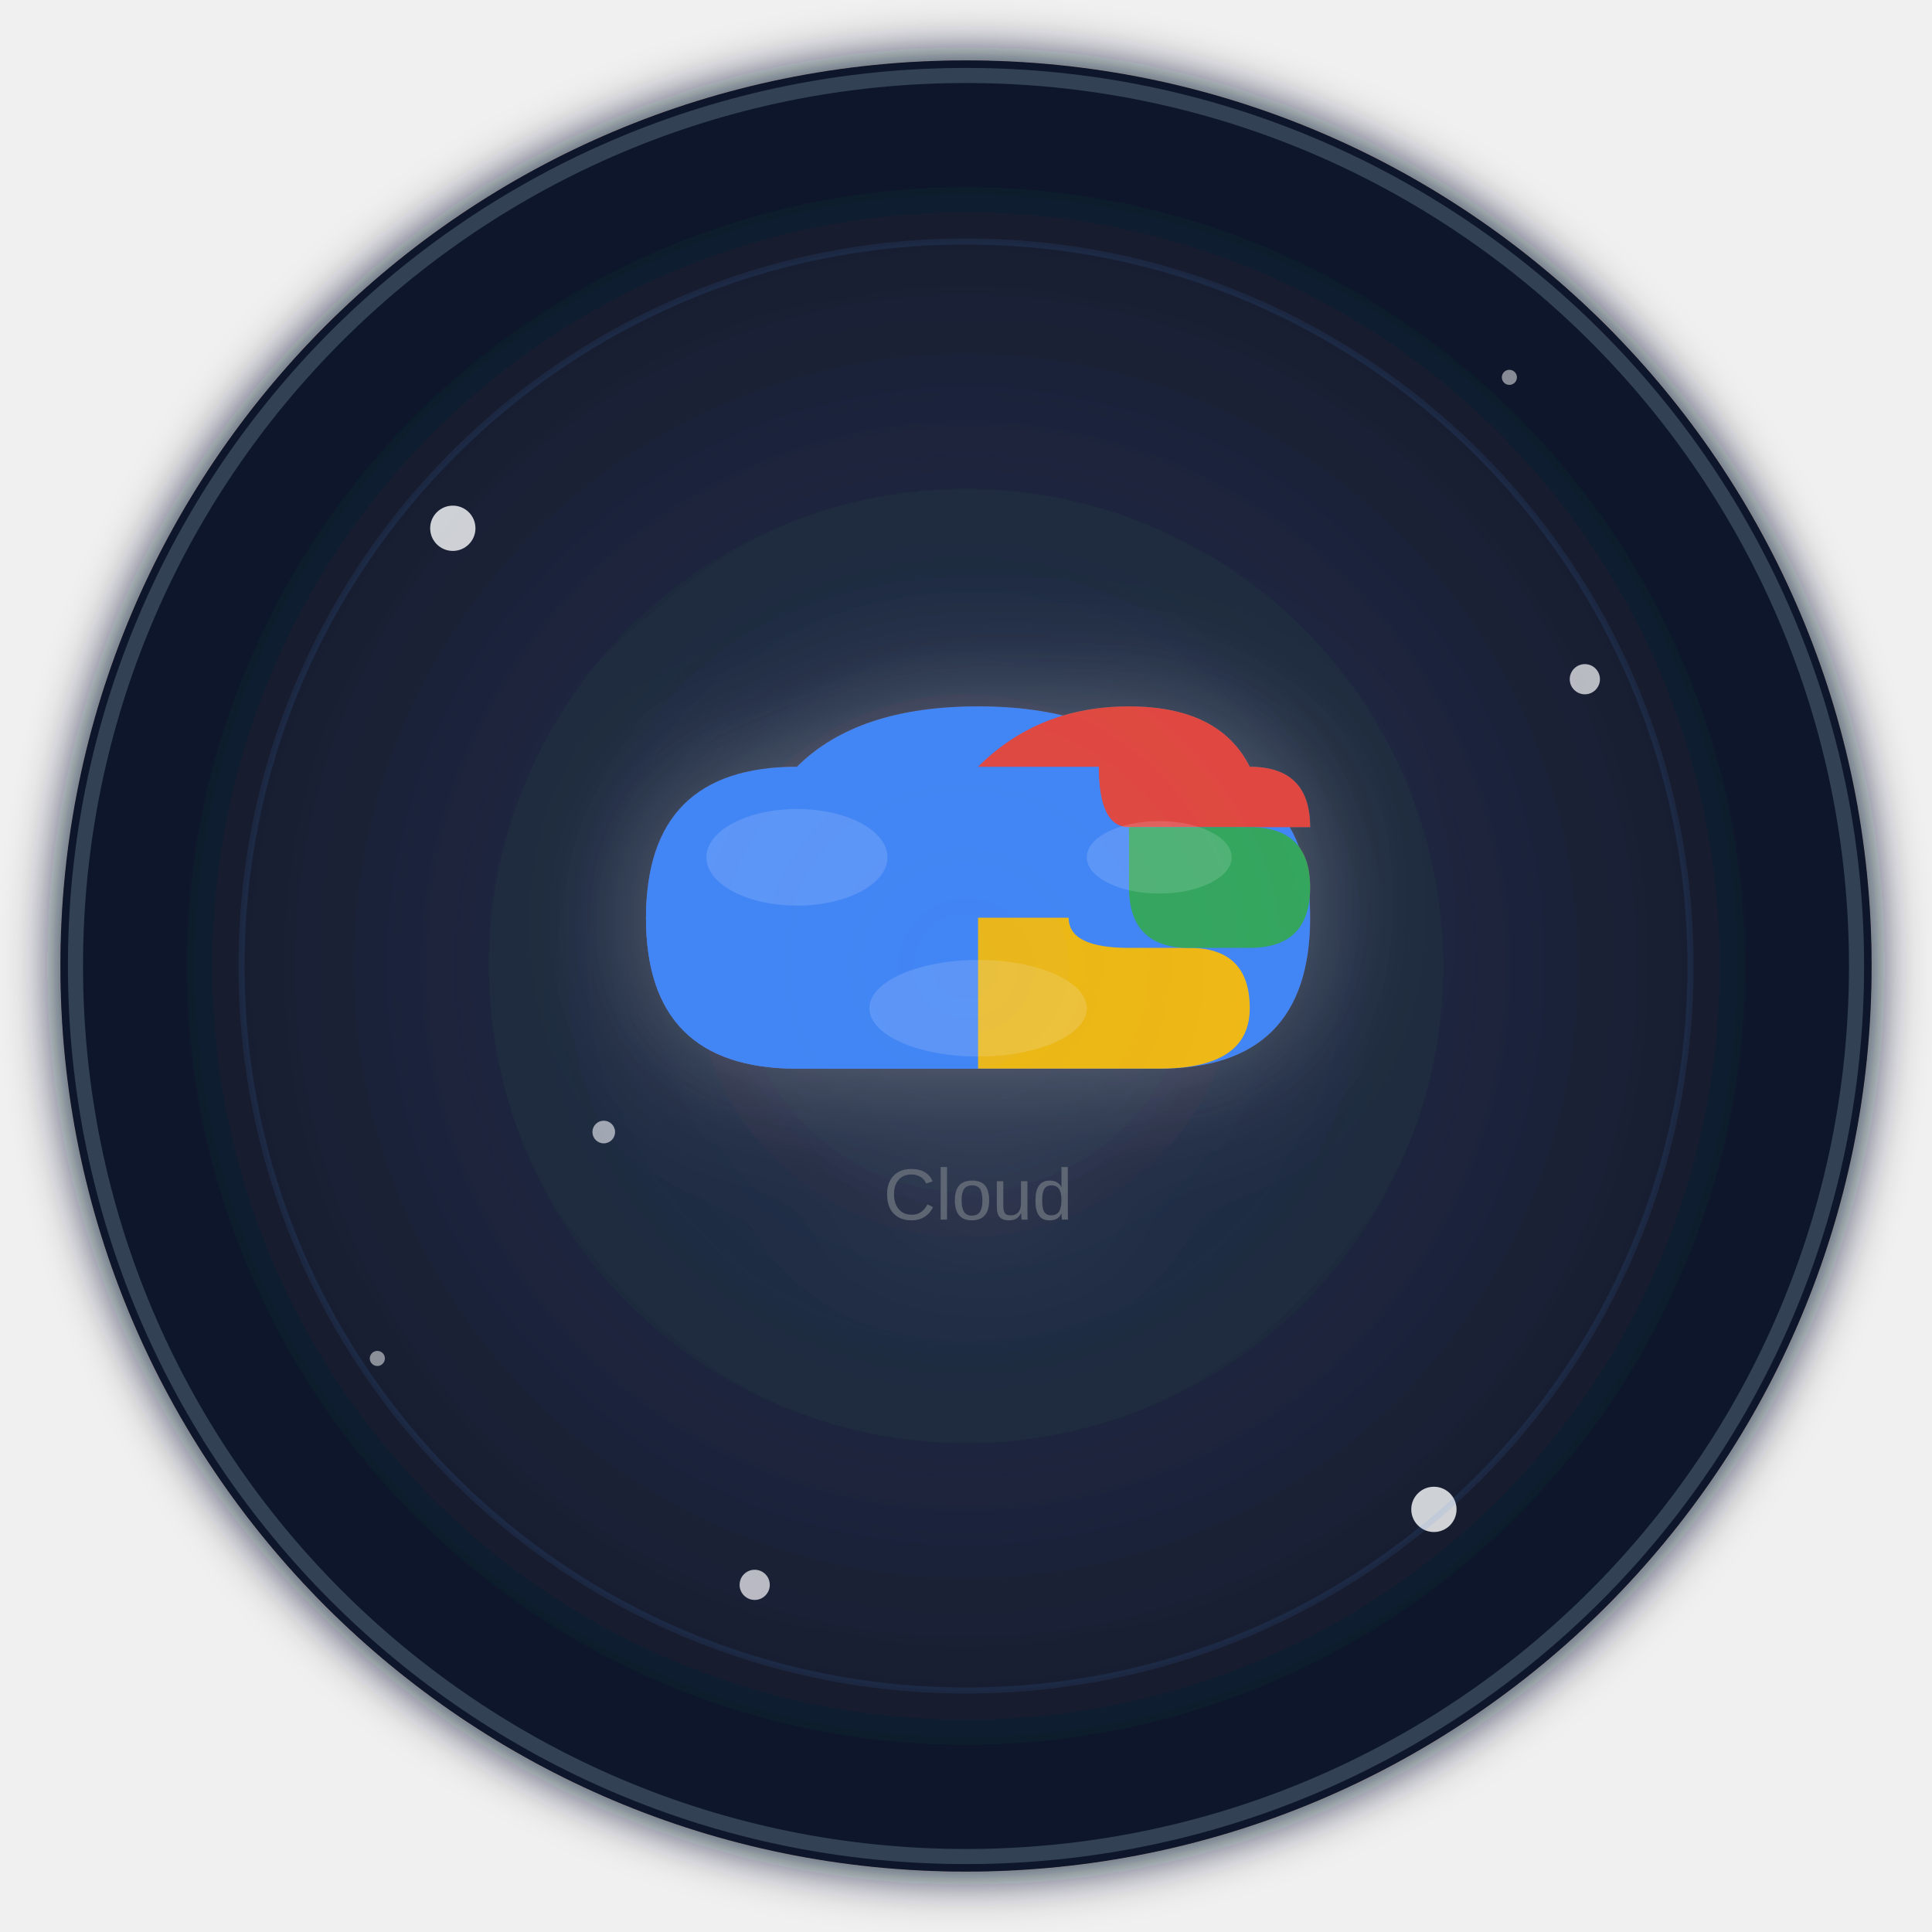
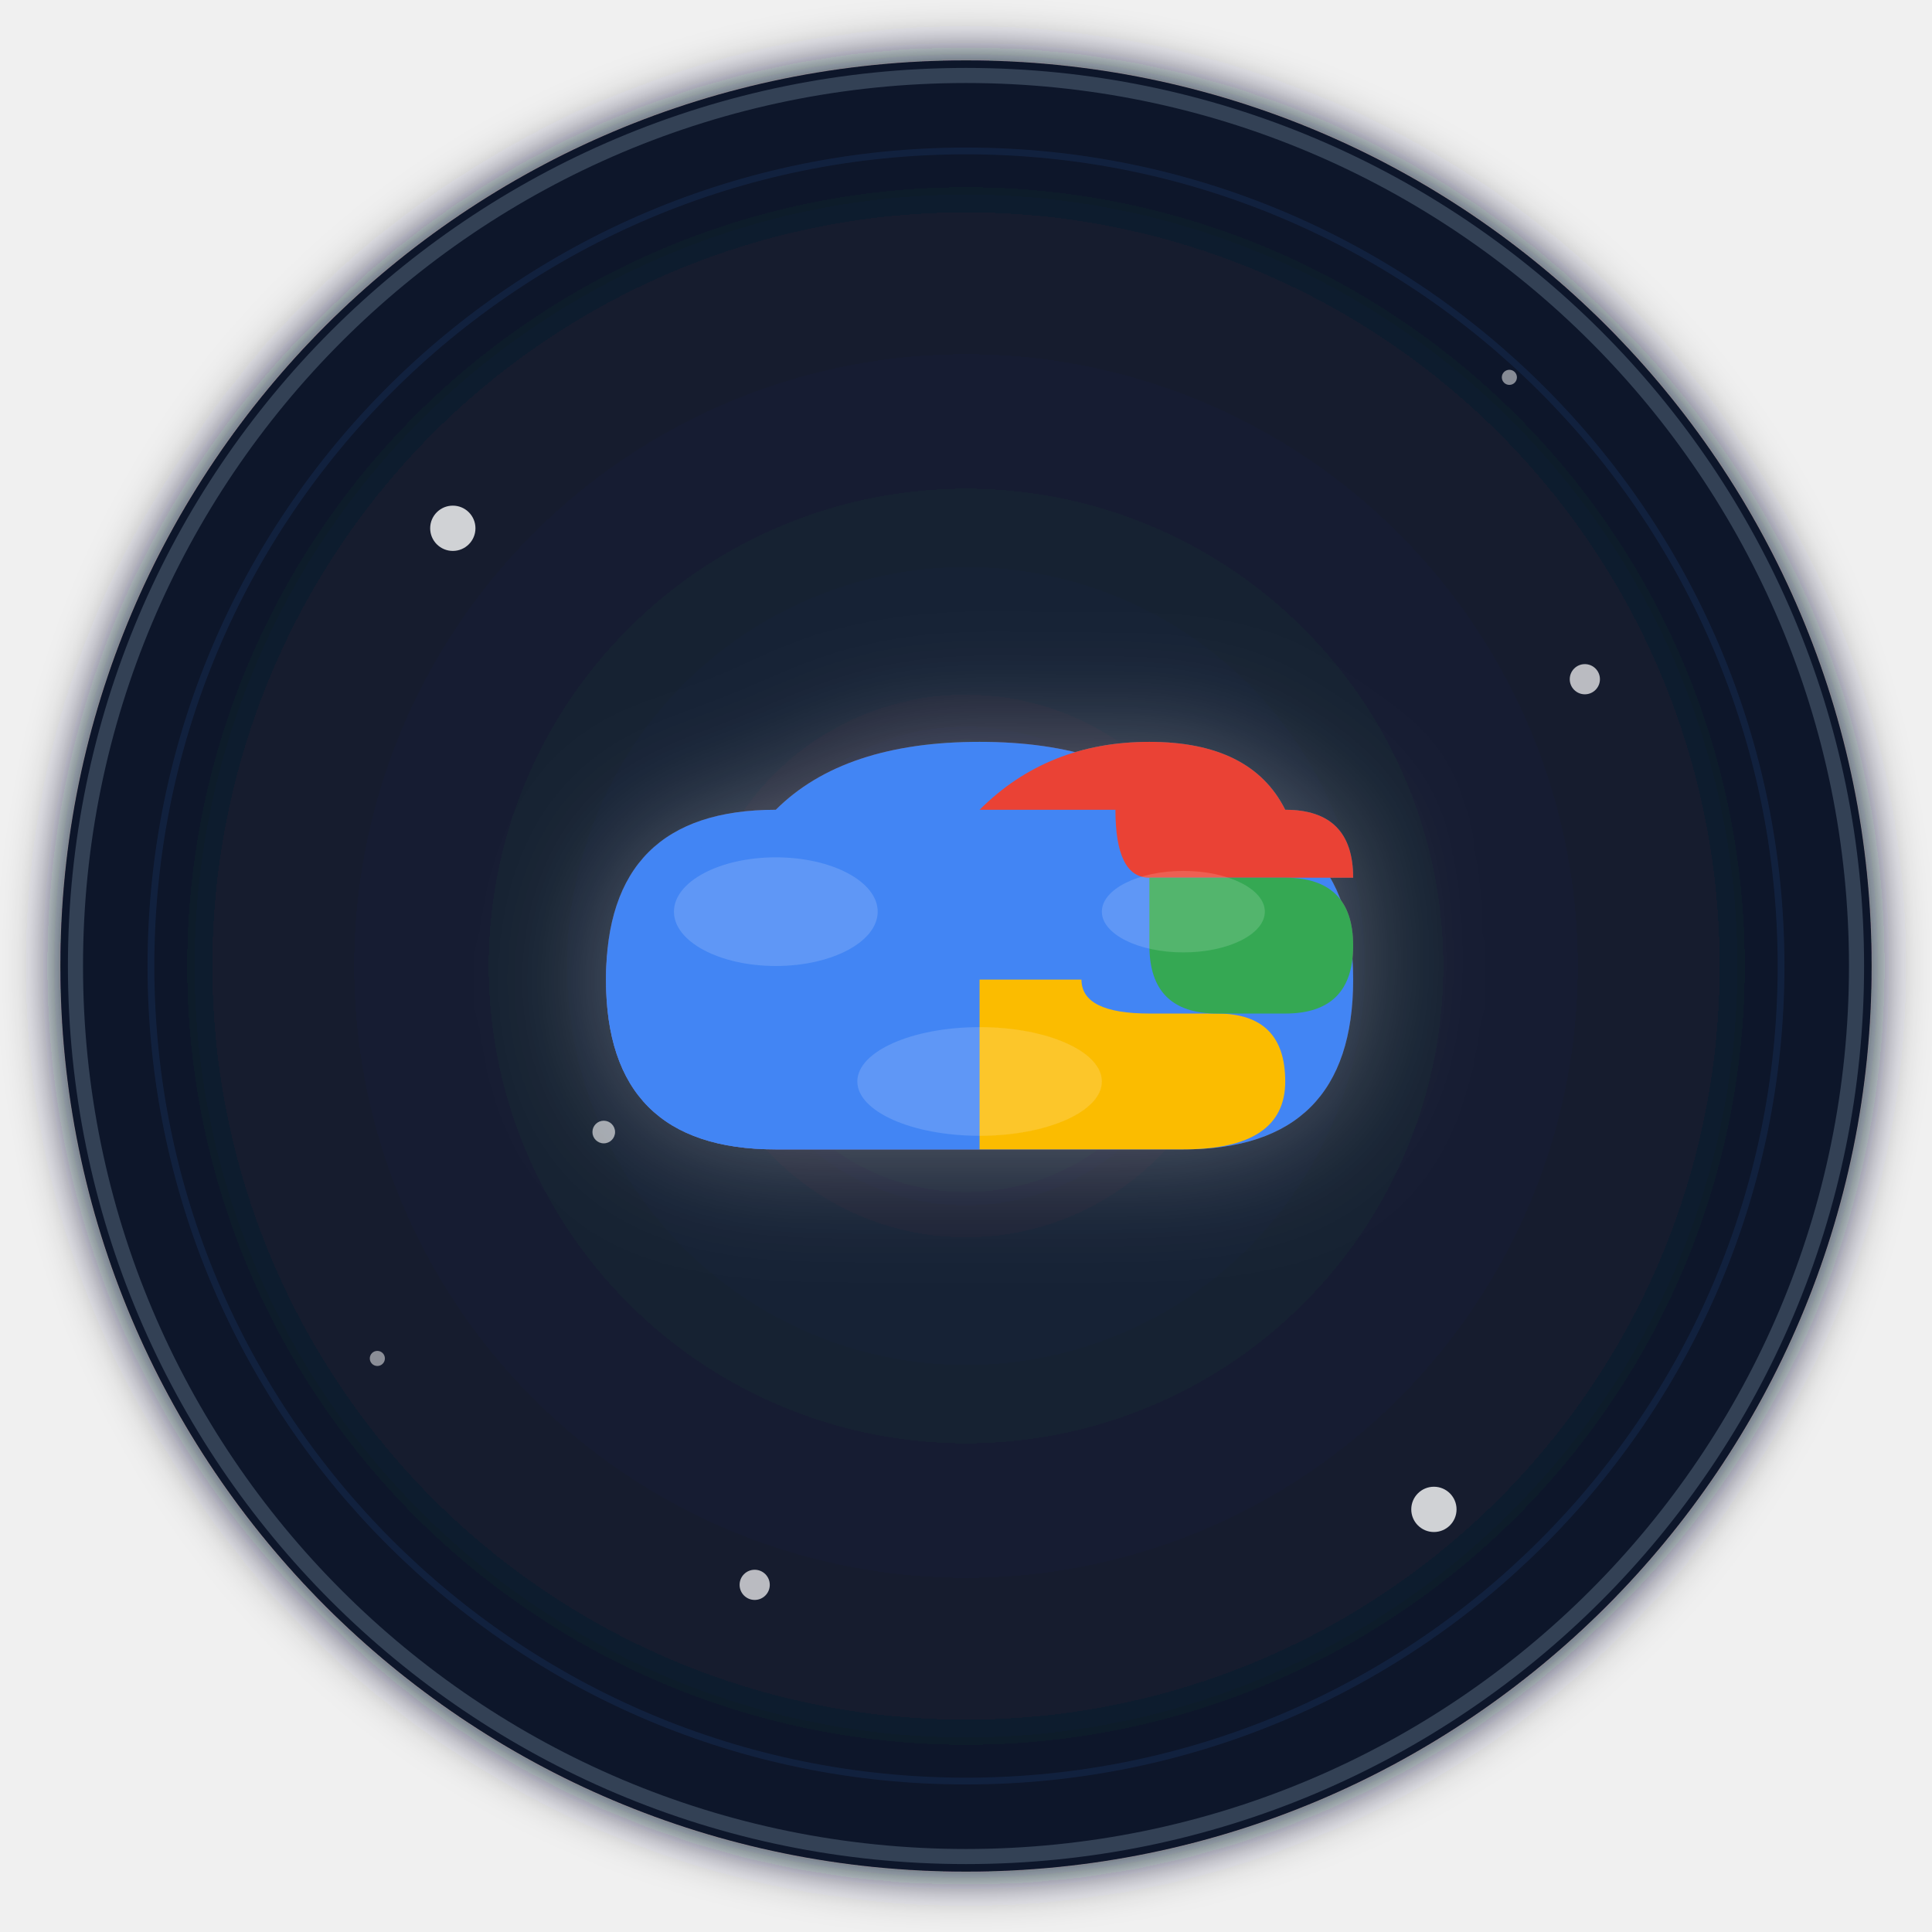
<svg xmlns="http://www.w3.org/2000/svg" width="256" height="256" viewBox="0 0 256 256" fill="none">
  <defs>
    <radialGradient id="grad1" cx="50%" cy="50%" r="50%" fx="50%" fy="50%">
      <stop offset="0%" style="stop-color:#1e293b;stop-opacity:1" />
      <stop offset="100%" style="stop-color:#0f172a;stop-opacity:1" />
    </radialGradient>
    <filter id="glow">
      <feGaussianBlur stdDeviation="3.5" result="coloredBlur" />
      <feMerge>
        <feMergeNode in="coloredBlur" />
        <feMergeNode in="SourceGraphic" />
      </feMerge>
    </filter>
  </defs>
  <circle cx="128" cy="128" r="120" fill="url(#grad1)" filter="url(#glow)" />
  <circle cx="128" cy="128" r="118" fill="transparent" stroke="#334155" stroke-width="2" />
  <circle cx="60" cy="70" r="3" fill="white" opacity="0.8" />
  <circle cx="190" cy="200" r="3" fill="white" opacity="0.8" />
  <circle cx="100" cy="210" r="2" fill="white" opacity="0.7" />
  <circle cx="210" cy="90" r="2" fill="white" opacity="0.7" />
  <circle cx="80" cy="150" r="1.5" fill="white" opacity="0.6" />
  <circle cx="170" cy="120" r="1.5" fill="white" opacity="0.6" />
  <circle cx="50" cy="180" r="1" fill="white" opacity="0.5" />
  <circle cx="200" cy="50" r="1" fill="white" opacity="0.5" />
  <g style="filter: drop-shadow(0 0 8px rgba(255, 255, 255, 0.3));">
-     <g transform="translate(128, 128) scale(0.8) translate(-128, -128)">
-       <defs>
-         <radialGradient id="gcpGlow" cx="50%" cy="50%" r="60%">
-           <stop offset="0%" style="stop-color:#4285F4;stop-opacity:0.1" />
-           <stop offset="100%" style="stop-color:#4285F4;stop-opacity:0" />
-         </radialGradient>
-       </defs>
-       <path d="M75 120 Q75 95 100 95 Q110 85 130 85 Q150 85 160 95 Q185 95 185 120 Q185 145 160 145 L100 145 Q75 145 75 120 Z" fill="#4285F4" />
-       <path d="M75 120 Q75 100 95 100 Q105 95 125 95 Q130 95 130 120 L130 145 L100 145 Q75 145 75 120 Z" fill="#4285F4" />
-       <path d="M130 95 Q140 85 155 85 Q170 85 175 95 Q185 95 185 105 L175 105 L155 105 Q150 105 150 95 L130 95 Z" fill="#EA4335" />
-       <path d="M130 120 L130 145 L160 145 Q175 145 175 135 Q175 125 165 125 L155 125 Q145 125 145 120 L130 120 Z" fill="#FBBC04" />
-       <path d="M145 105 L175 105 Q185 105 185 115 Q185 125 175 125 L165 125 Q155 125 155 115 L155 105 L145 105 Z" fill="#34A853" />
-       <ellipse cx="100" cy="110" rx="15" ry="8" fill="white" opacity="0.15" />
-       <ellipse cx="160" cy="110" rx="12" ry="6" fill="white" opacity="0.15" />
-       <ellipse cx="130" cy="135" rx="18" ry="8" fill="white" opacity="0.15" />
-       <text x="130" y="170" font-family="Arial, sans-serif" font-size="12" font-weight="500" fill="#5F6368" text-anchor="middle">Cloud</text>
-       <circle cx="128" cy="128" r="120" fill="url(#gcpGlow)" />
+     <g transform="translate(128, 128) scale(0.9) translate(-128, -128)">
+       <g transform="translate(0, 10)">
+         <path d="M75 120 Q75 95 100 95 Q110 85 130 85 Q150 85 160 95 Q185 95 185 120 Q185 145 160 145 L100 145 Q75 145 75 120 Z" fill="#4285F4" />
+         <path d="M75 120 Q75 100 95 100 Q105 95 125 95 Q130 95 130 120 L130 145 L100 145 Q75 145 75 120 Z" fill="#4285F4" />
+         <path d="M130 95 Q140 85 155 85 Q170 85 175 95 Q185 95 185 105 L175 105 L155 105 Q150 105 150 95 L130 95 Z" fill="#EA4335" />
+         <path d="M130 120 L130 145 L160 145 Q175 145 175 135 Q175 125 165 125 L155 125 Q145 125 145 120 L130 120 Z" fill="#FBBC04" />
+         <path d="M145 105 L175 105 Q185 105 185 115 Q185 125 175 125 L165 125 Q155 125 155 115 L155 105 L145 105 Z" fill="#34A853" />
+         <ellipse cx="100" cy="110" rx="15" ry="8" fill="white" opacity="0.15" />
+         <ellipse cx="160" cy="110" rx="12" ry="6" fill="white" opacity="0.15" />
+         <ellipse cx="130" cy="135" rx="18" ry="8" fill="white" opacity="0.15" />
+       </g>
      <circle cx="128" cy="128" r="120" fill="none" stroke="#4285F4" stroke-width="1" opacity="0.1" />
    </g>
  </g>
</svg>
